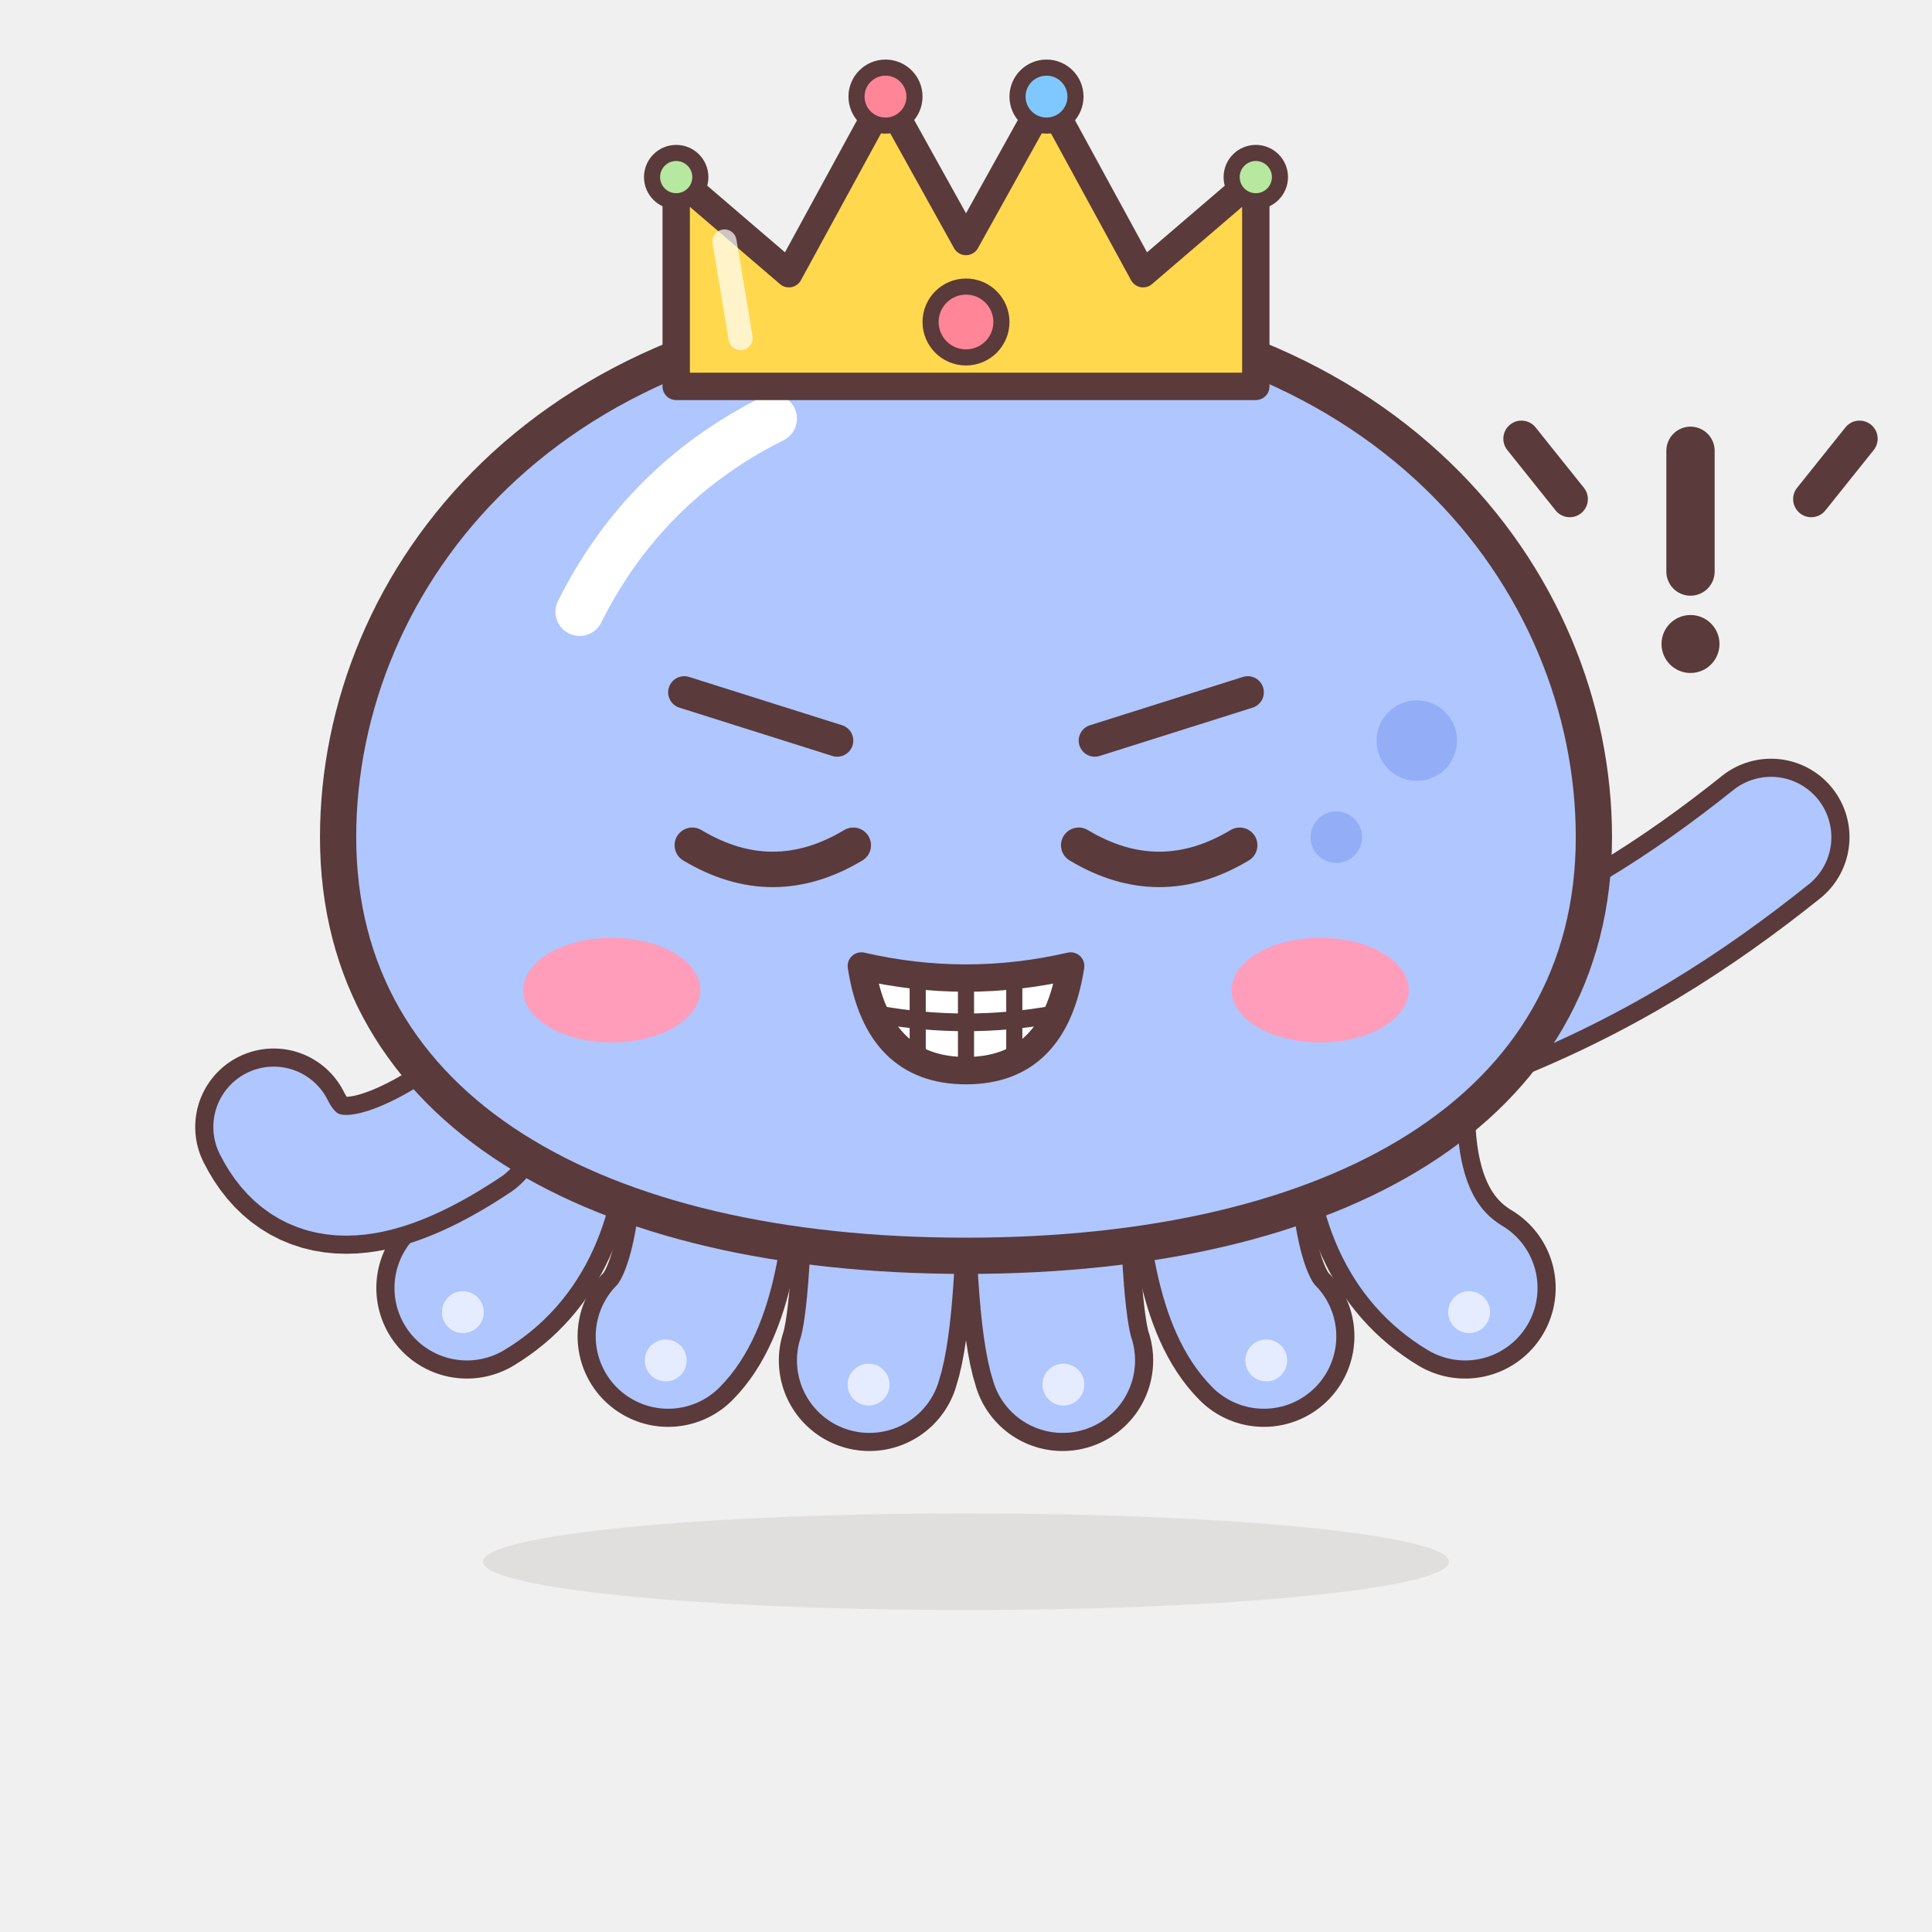
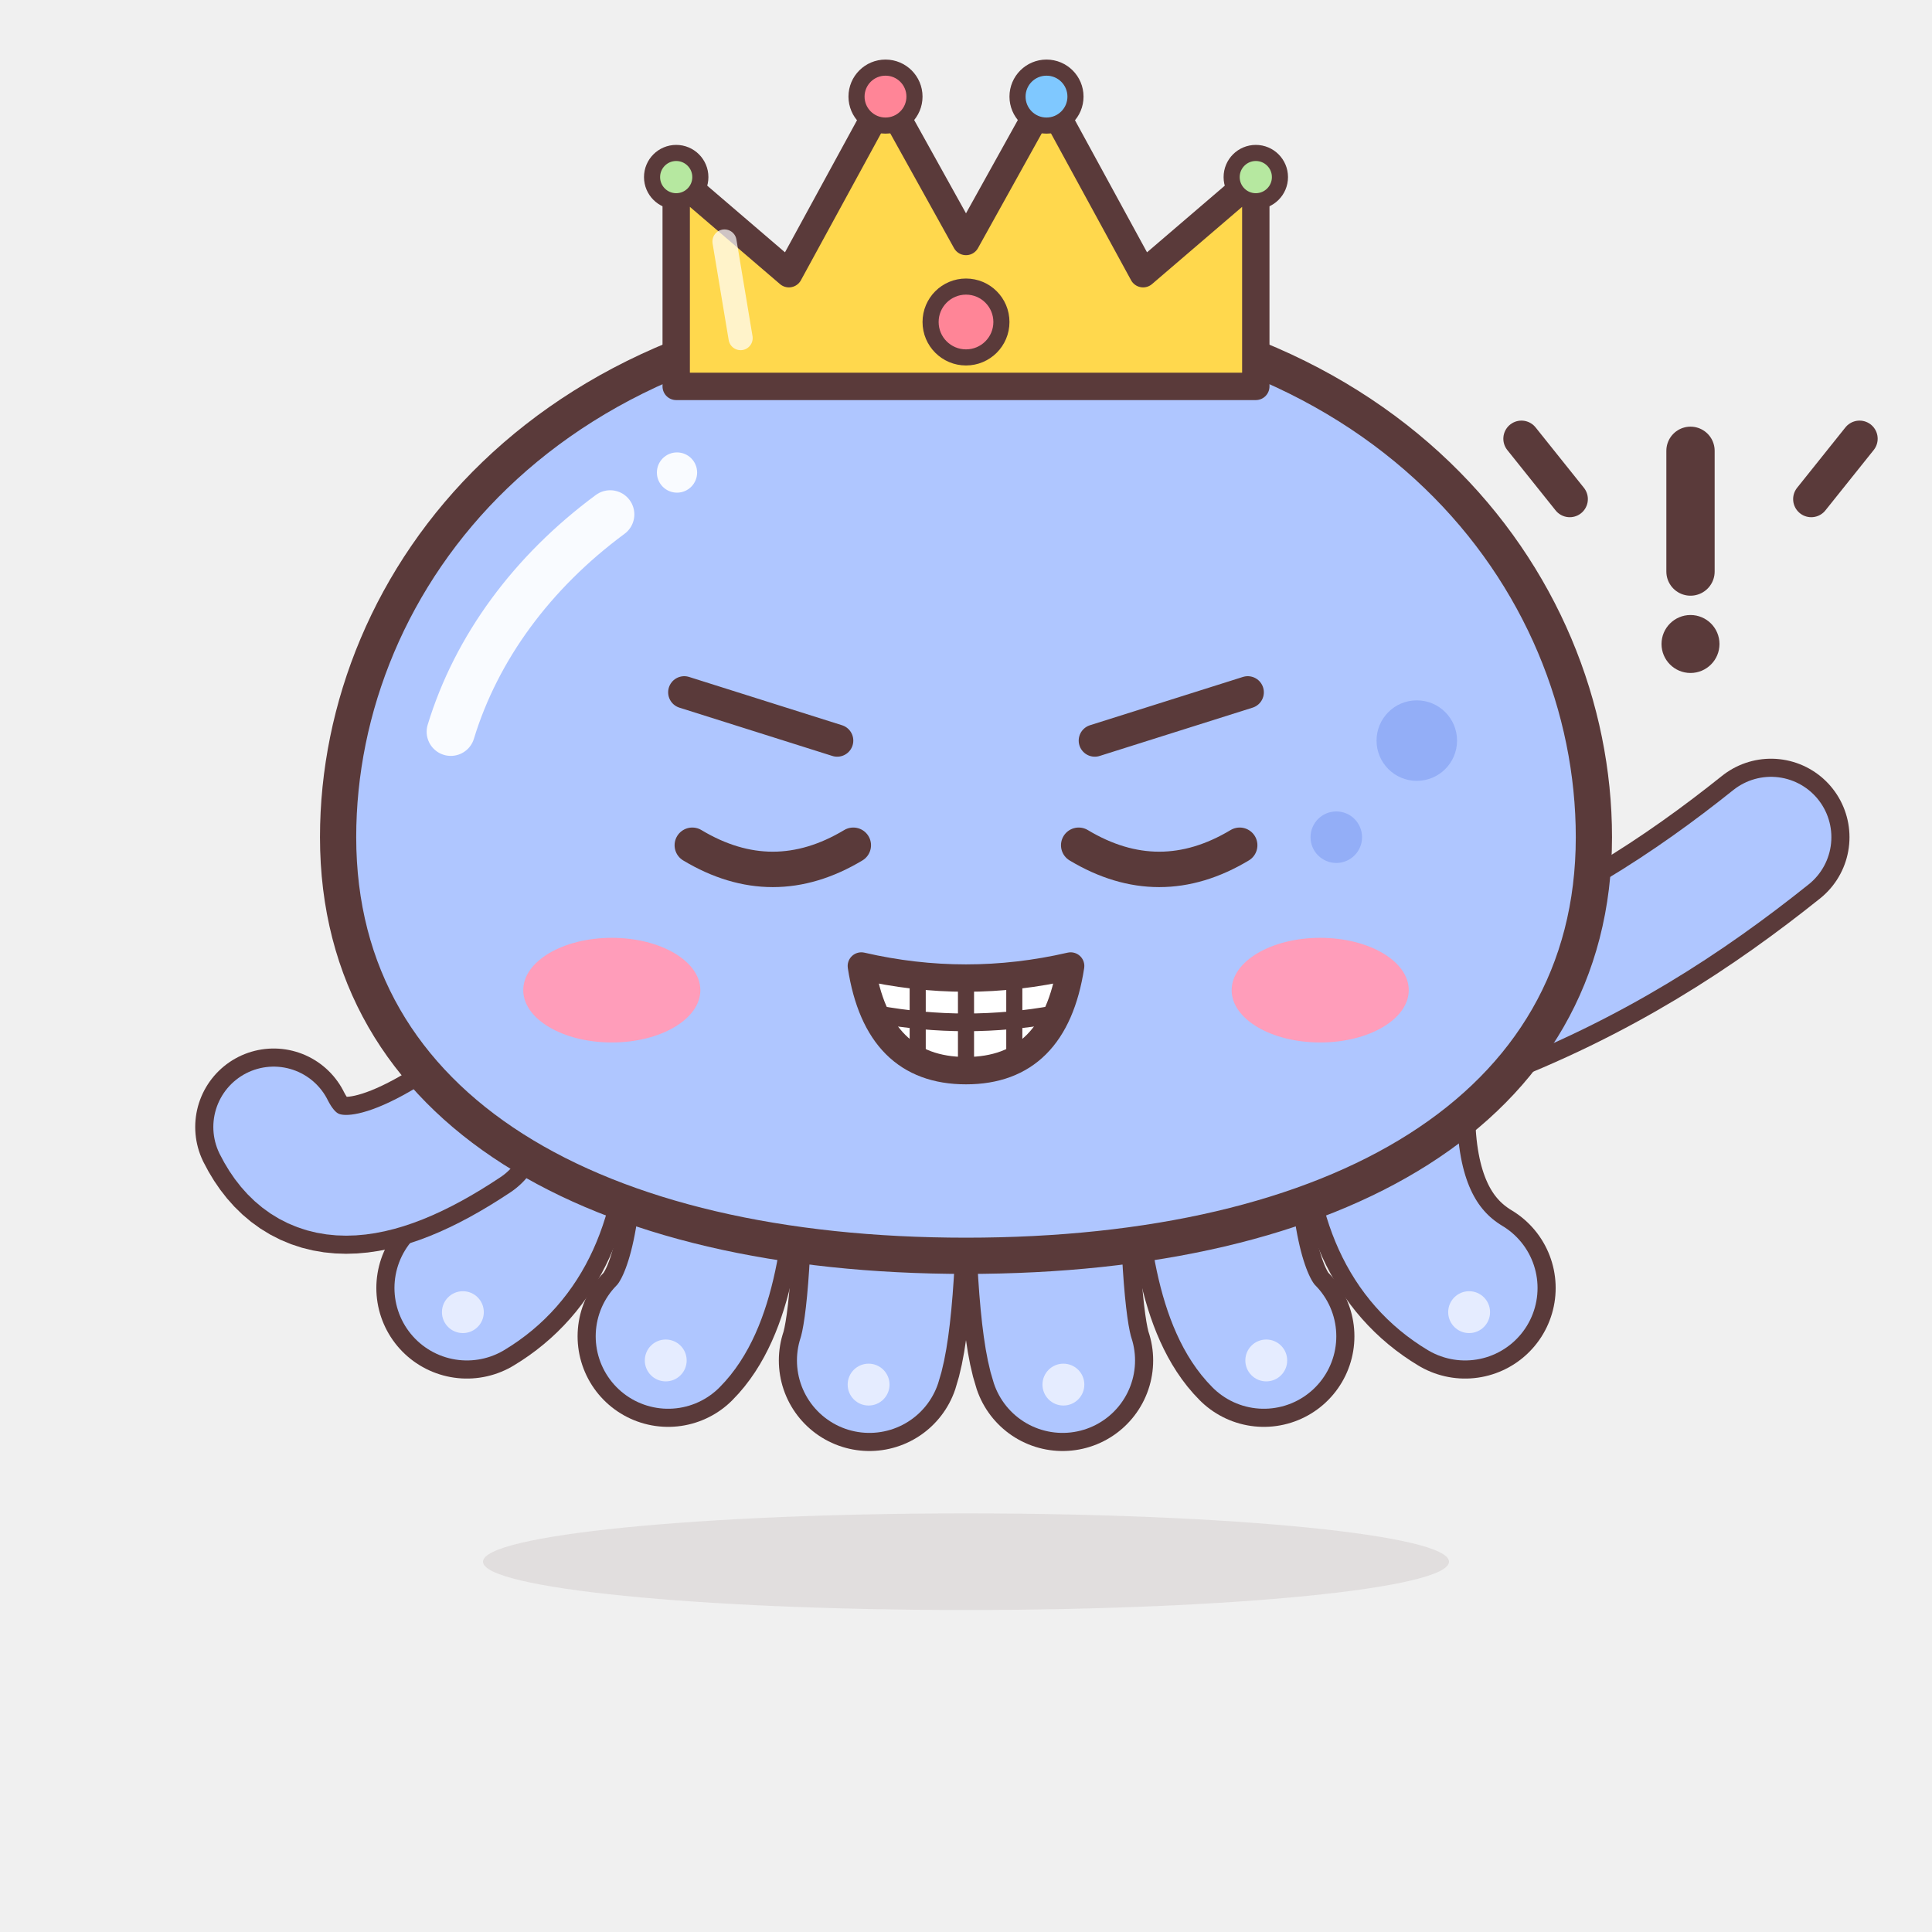
<svg xmlns="http://www.w3.org/2000/svg" viewBox="0 0 240 240" width="240" height="240">
+   <defs>
+     <clipPath id="ENTJ-head">
+       <path d="M120 38 C 172 38, 198 72, 198 104 C 198 138, 166 156, 120 156 C 74 156, 42 138, 42 104 C 42 72, 68 38, 120 38 Z" />
+     </clipPath>
+   </defs>
  <ellipse cx="120" cy="194" rx="60" ry="6" fill="#5A3A3A" opacity="0.10" />
  <g fill="none" stroke-linecap="round" stroke-linejoin="round">
    <g stroke="#5A3A3A" stroke-width="22.5">
      <path d="M68 138 Q 68 154, 58 160" />
      <path d="M89 138 Q 89 160, 83 166" />
      <path d="M110 138 Q 110 163, 108 169" />
      <path d="M130 138 Q 130 163, 132 169" />
      <path d="M151 138 Q 151 160, 157 166" />
      <path d="M172 138 Q 172 154, 182 160" />
    </g>
    <g stroke="#AFC6FF" stroke-width="18">
      <path d="M68 138 Q 68 154, 58 160" />
      <path d="M89 138 Q 89 160, 83 166" />
      <path d="M110 138 Q 110 163, 108 169" />
      <path d="M130 138 Q 130 163, 132 169" />
      <path d="M151 138 Q 151 160, 157 166" />
      <path d="M172 138 Q 172 154, 182 160" />
    </g>
  </g>
  <g fill="none" stroke-linecap="round" stroke-linejoin="round">
    <g stroke="#5A3A3A" stroke-width="19.5">
      <path d="M58 140 C 46 148, 38 148, 34 140" />
      <path d="M182 126 C 198 120, 210 112, 220 104" />
    </g>
    <g stroke="#AFC6FF" stroke-width="15">
      <path d="M58 140 C 46 148, 38 148, 34 140" />
      <path d="M182 126 C 198 120, 210 112, 220 104" />
    </g>
  </g>
  <g fill="#E5ECFF">
    <circle cx="57.5" cy="163" r="2.6" />
    <circle cx="82.7" cy="169" r="2.6" />
    <circle cx="107.9" cy="172" r="2.6" />
    <circle cx="132.1" cy="172" r="2.6" />
    <circle cx="157.3" cy="169" r="2.6" />
    <circle cx="182.5" cy="163" r="2.6" />
  </g>
  <path d="M120 38 C 172 38, 198 72, 198 104 C 198 138, 166 156, 120 156 C 74 156, 42 138, 42 104 C 42 72, 68 38, 120 38 Z" fill="#AFC6FF" stroke="#5A3A3A" stroke-width="4.5" />
  <g fill="#93AEF7">
    <circle cx="176" cy="92" r="5" />
    <circle cx="166" cy="104" r="3.2" />
  </g>
-   <path d="M72 76 Q 80 60, 96 52" fill="none" stroke="#FFFFFF" stroke-width="6" stroke-linecap="round" />
+   <path d="M56.0 90.9 A 66 54 0 0 1 75.8 63.9" fill="none" stroke="#FFFFFF" stroke-width="6" stroke-linecap="round" opacity="0.92" />
+   <circle cx="84.1" cy="58.7" r="2.5" fill="#FFFFFF" opacity="0.92" />
  <polygon points="84,48 84,22 98,34 110,12 120,30 130,12 142,34 156,22 156,48" fill="#FFD84D" stroke="#5A3A3A" stroke-width="3.4" stroke-linejoin="round" />
  <path d="M90 30 L 92 42" stroke="#FFFFFF" stroke-width="3" stroke-linecap="round" opacity="0.7" />
  <circle cx="110" cy="12" r="3.6" fill="#FF8597" stroke="#5A3A3A" stroke-width="2" />
  <circle cx="130" cy="12" r="3.6" fill="#7FC8FF" stroke="#5A3A3A" stroke-width="2" />
  <circle cx="84" cy="22" r="3" fill="#B6E8A0" stroke="#5A3A3A" stroke-width="2" />
  <circle cx="156" cy="22" r="3" fill="#B6E8A0" stroke="#5A3A3A" stroke-width="2" />
  <circle cx="120" cy="40" r="4.4" fill="#FF8597" stroke="#5A3A3A" stroke-width="2" />
  <ellipse cx="76" cy="123" rx="11" ry="6.5" fill="#FF9DBA" />
  <ellipse cx="164" cy="123" rx="11" ry="6.5" fill="#FF9DBA" />
  <path d="M85 86 L 104 92" fill="none" stroke="#5A3A3A" stroke-width="4" stroke-linecap="round" stroke-linejoin="round" />
  <path d="M155 86 L 136 92" fill="none" stroke="#5A3A3A" stroke-width="4" stroke-linecap="round" stroke-linejoin="round" />
  <path d="M86 105 Q 96 111, 106 105" fill="none" stroke="#5A3A3A" stroke-width="4.4" stroke-linecap="round" stroke-linejoin="round" />
  <path d="M134 105 Q 144 111, 154 105" fill="none" stroke="#5A3A3A" stroke-width="4.4" stroke-linecap="round" stroke-linejoin="round" />
  <path d="M107 120 Q 120 123, 133 120 Q 131 133, 120 133 Q 109 133, 107 120 Z" fill="#FFFFFF" stroke="#5A3A3A" stroke-width="3.4" stroke-linejoin="round" />
  <path d="M109 126 Q 120 128, 131 126" fill="none" stroke="#5A3A3A" stroke-width="2.2" stroke-linecap="round" stroke-linejoin="round" />
  <path d="M120 122 L 120 133" fill="none" stroke="#5A3A3A" stroke-width="2" stroke-linecap="round" stroke-linejoin="round" />
  <path d="M114 121 L 114 132" fill="none" stroke="#5A3A3A" stroke-width="2" stroke-linecap="round" stroke-linejoin="round" />
  <path d="M126 121 L 126 132" fill="none" stroke="#5A3A3A" stroke-width="2" stroke-linecap="round" stroke-linejoin="round" />
  <g transform="translate(210 68) scale(1.5) translate(-210 -68)">
    <path d="M210 60 L 210 70" fill="none" stroke="#5A3A3A" stroke-width="4" stroke-linecap="round" stroke-linejoin="round" />
    <circle cx="210" cy="76" r="2.4" fill="#5A3A3A" />
    <path d="M220 64 L 224 59" fill="none" stroke="#5A3A3A" stroke-width="3" stroke-linecap="round" stroke-linejoin="round" />
    <path d="M200 64 L 196 59" fill="none" stroke="#5A3A3A" stroke-width="3" stroke-linecap="round" stroke-linejoin="round" />
  </g>
-   <g fill="none" stroke-linecap="round" stroke-linejoin="round">
-     <g stroke="#5A3A3A" stroke-width="19.5" />
-     <g stroke="#AFC6FF" stroke-width="15" />
-   </g>
</svg>
